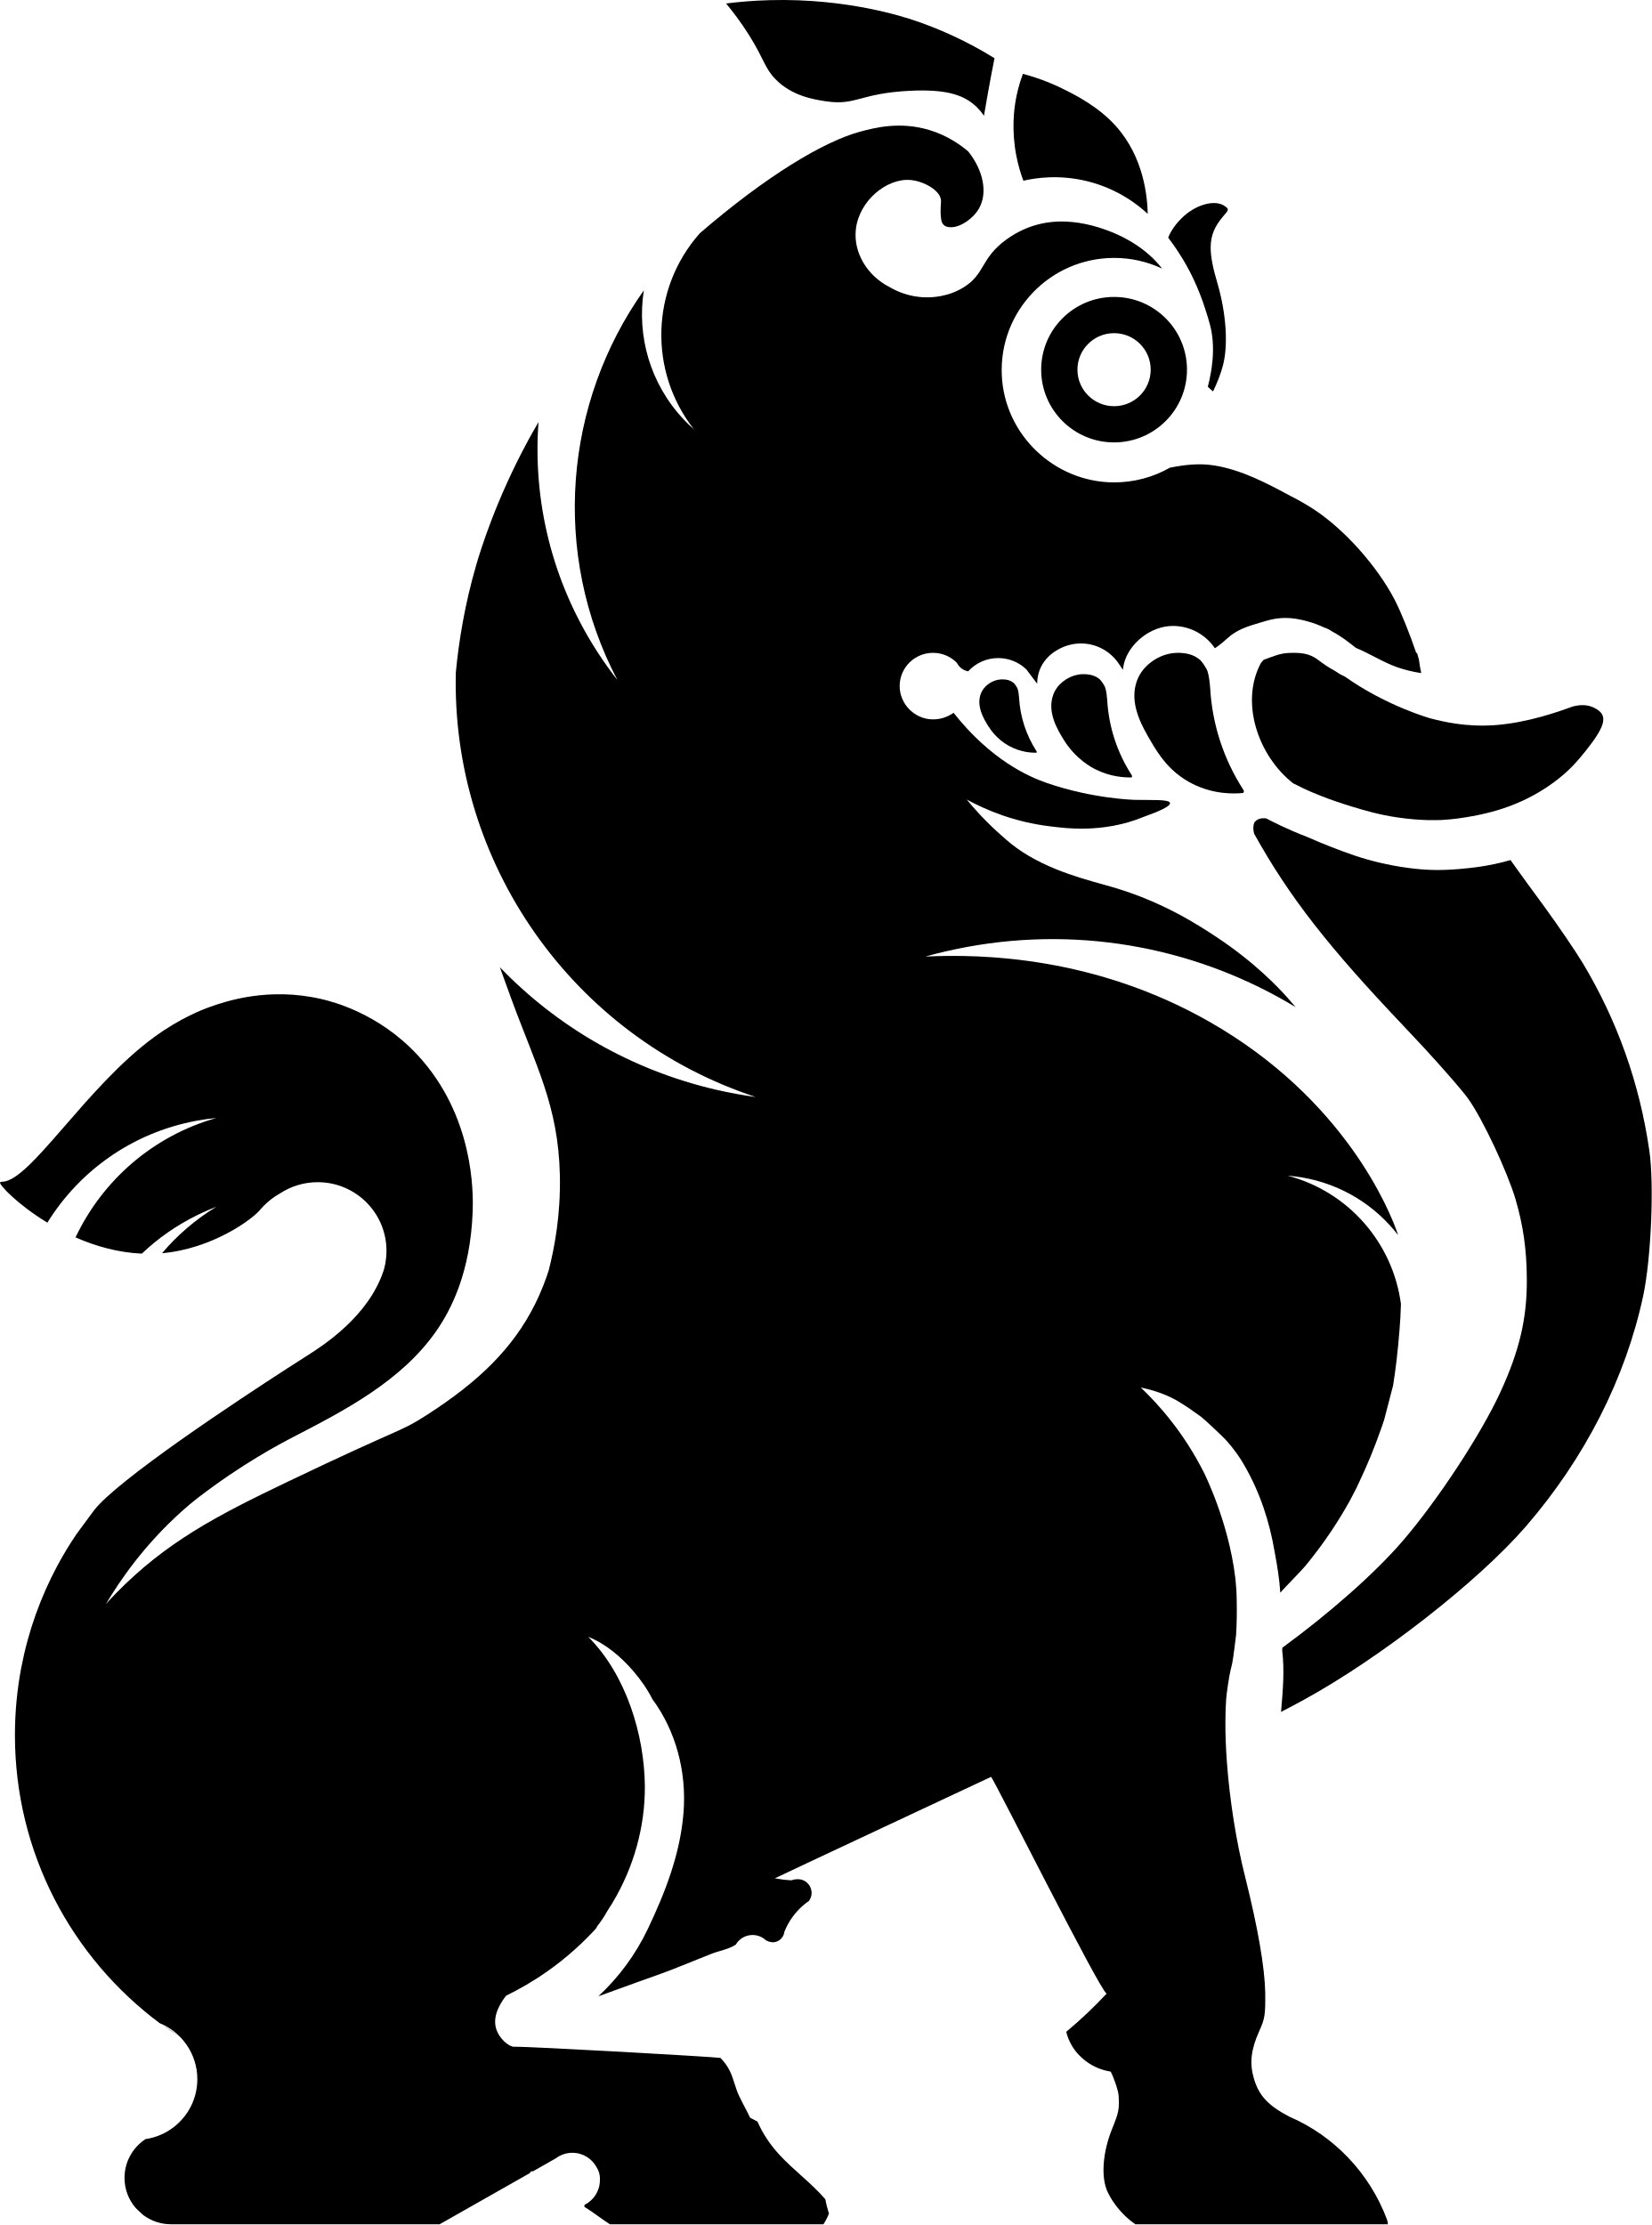
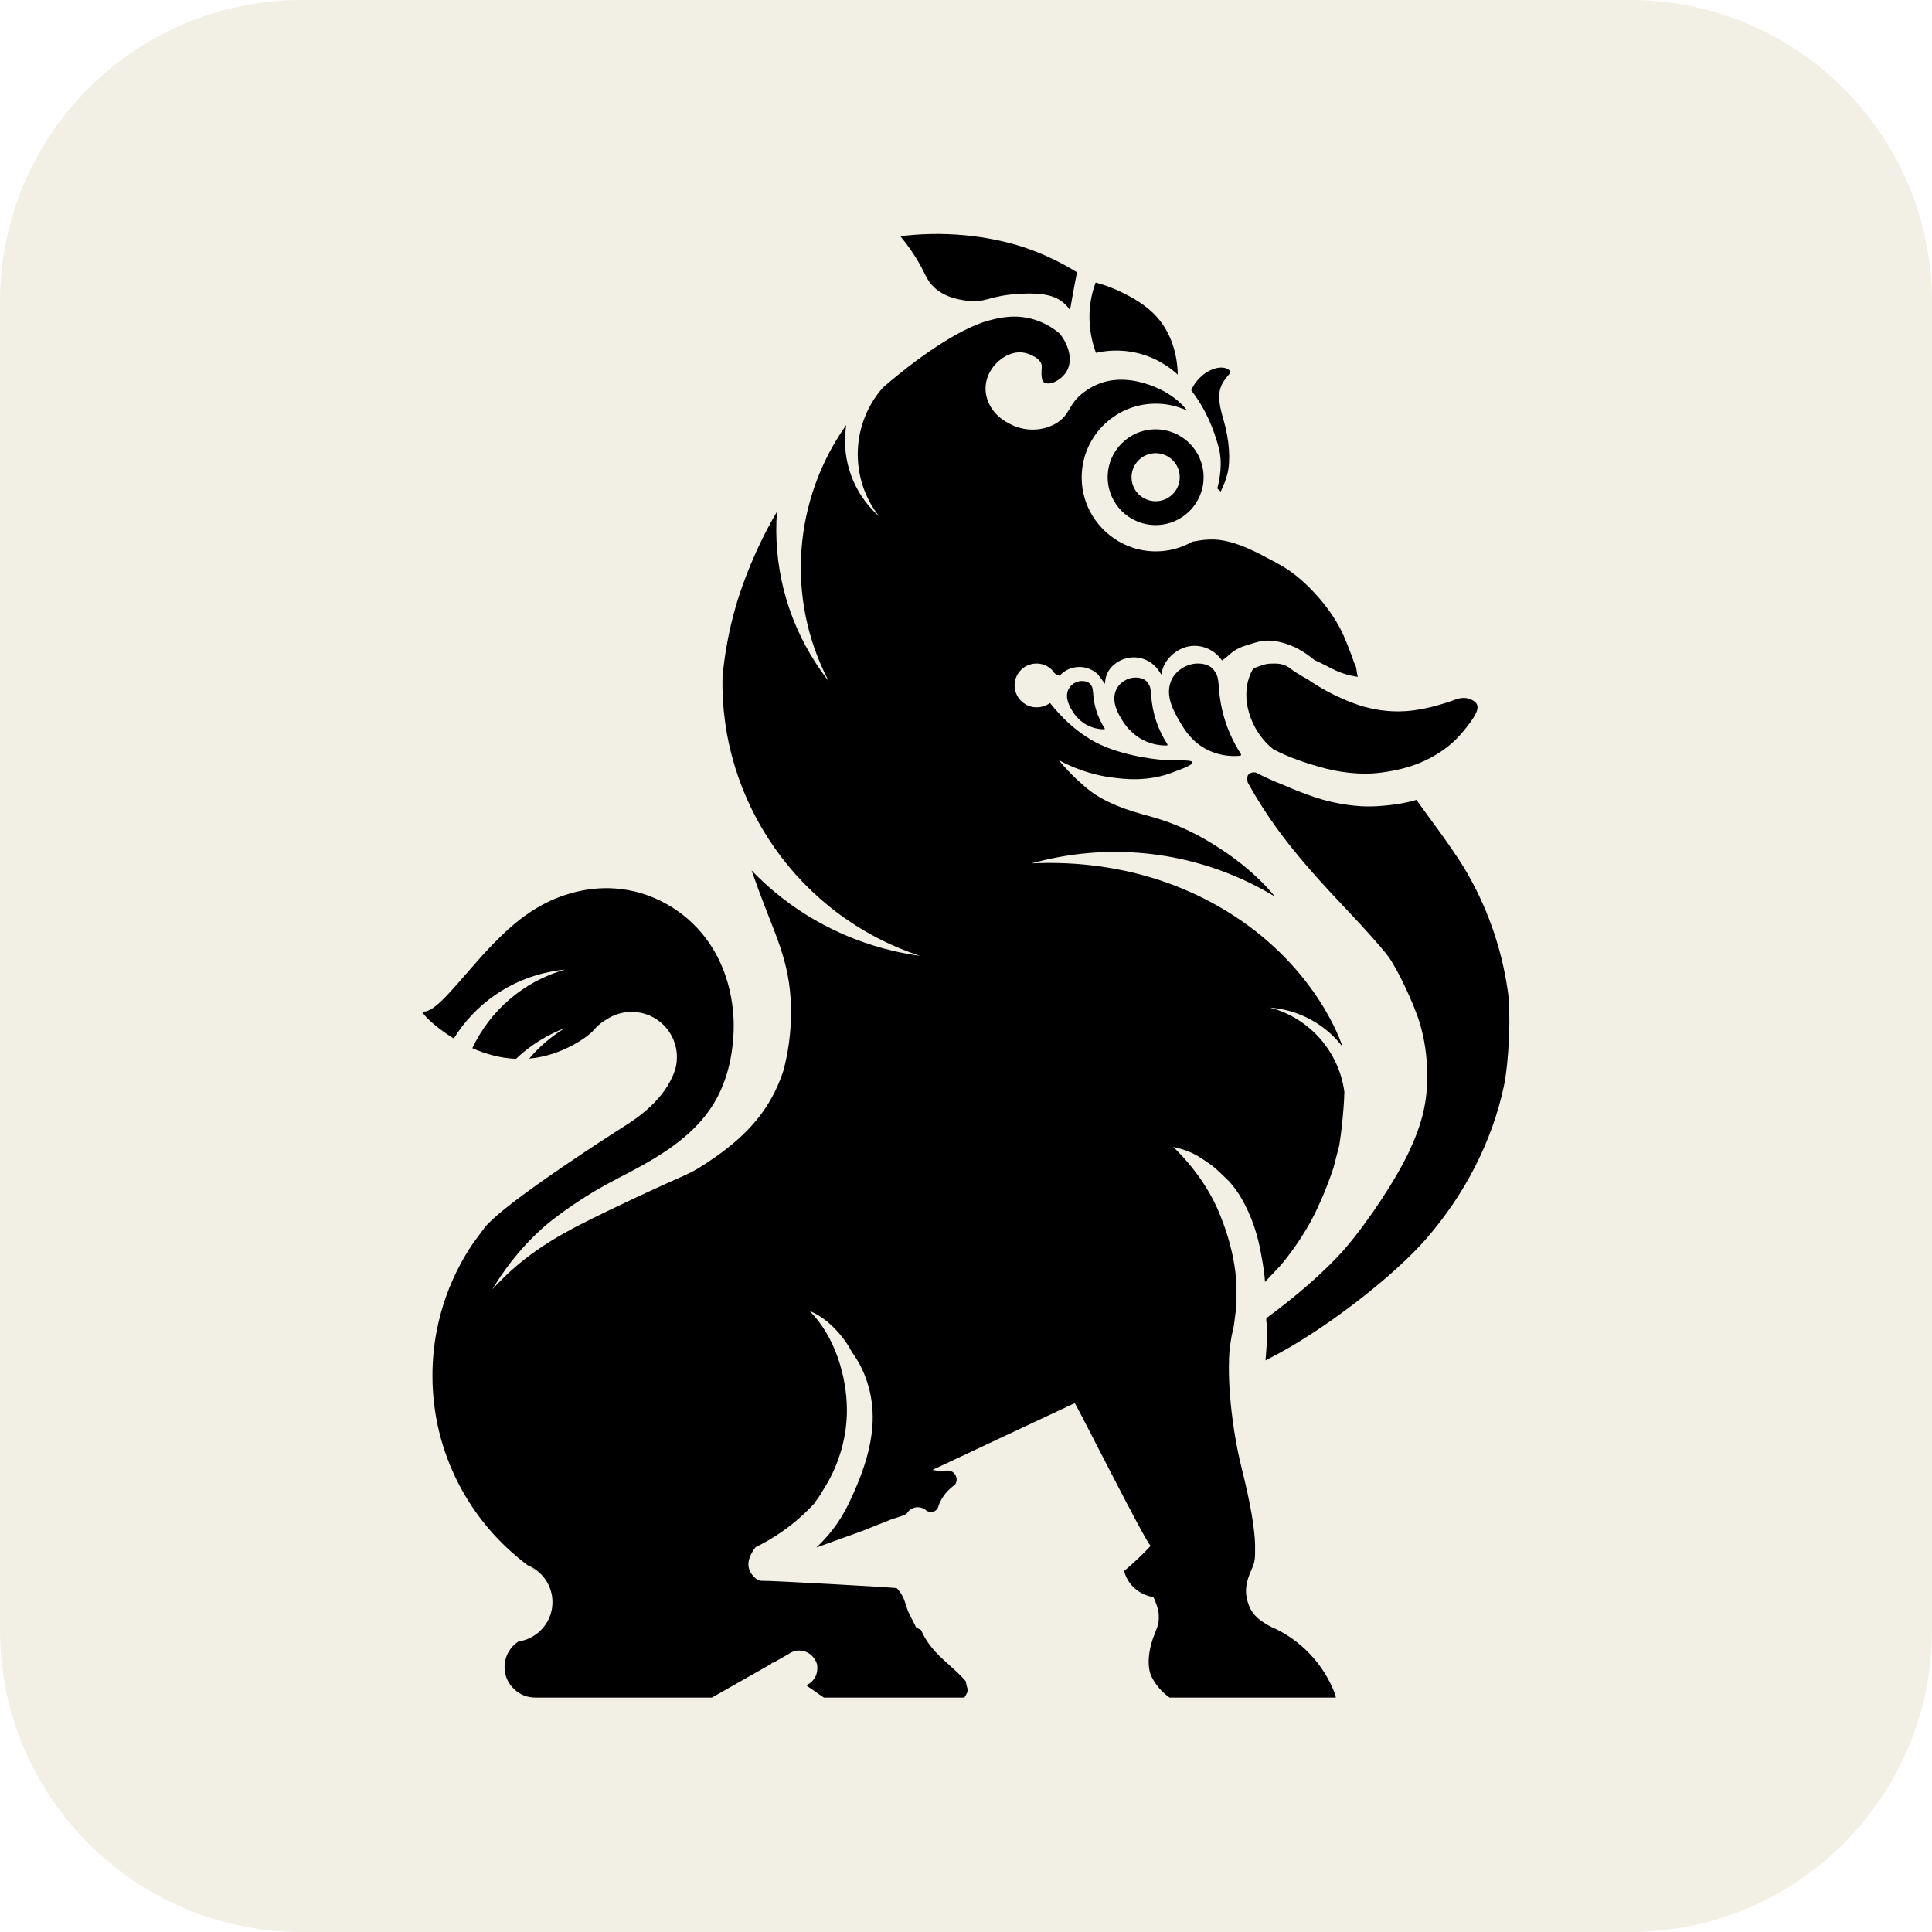
- <svg xmlns="http://www.w3.org/2000/svg" width="72" height="97" viewBox="0 0 72 97" fill="none">
-   <path d="M52.861 14.846C52.822 14.361 52.718 14.033 52.541 13.478C52.236 12.522 51.868 11.834 51.709 11.552C51.511 11.2 51.254 10.793 50.923 10.36C50.959 10.266 51.006 10.168 51.066 10.07C51.172 9.891 51.315 9.702 51.494 9.527C52.098 8.916 52.974 8.672 53.402 8.994C53.577 9.118 53.577 9.141 53.305 9.449C52.951 9.868 52.78 10.254 52.775 10.774C52.771 11.188 52.872 11.685 53.07 12.351C53.448 13.643 53.545 15.022 53.314 15.915C53.225 16.267 53.062 16.685 52.878 17.064C52.834 17.03 52.788 16.991 52.741 16.948C52.708 16.917 52.678 16.888 52.651 16.859C52.651 16.858 52.651 16.856 52.651 16.855C52.693 16.697 52.745 16.483 52.787 16.226C52.827 15.986 52.911 15.46 52.861 14.846Z" fill="black" />
-   <path d="M54.971 28.892C55.009 28.849 55.048 28.805 55.088 28.762C55.441 28.642 55.768 28.481 56.175 28.466C56.675 28.448 57.07 28.466 57.476 28.781C57.702 28.956 57.924 29.102 58.149 29.224C58.3 29.328 58.457 29.421 58.621 29.494C60.47 30.803 62.374 31.323 62.374 31.323C62.899 31.457 63.878 31.7 65.133 31.615L65.201 31.61C66.605 31.503 67.933 31.027 68.555 30.803C68.608 30.788 68.944 30.687 69.288 30.779C69.389 30.806 69.46 30.842 69.491 30.857C69.826 31.019 69.957 31.224 69.859 31.562L69.858 31.563C69.776 31.841 69.541 32.21 69.135 32.719C68.745 33.208 68.378 33.632 67.712 34.121C66.177 35.248 64.593 35.514 63.893 35.631C63.397 35.714 63.005 35.738 62.857 35.747C62.694 35.755 61.947 35.789 60.908 35.635C60.106 35.516 59.535 35.345 58.94 35.166C57.885 34.85 57.163 34.527 57.012 34.459C56.926 34.42 56.688 34.31 56.368 34.148C54.842 32.95 54.041 30.61 54.971 28.892Z" fill="black" />
-   <path d="M54.676 35.861C54.8 35.688 54.991 35.654 55.197 35.679C55.454 35.816 56.106 36.151 57.011 36.499C57.018 36.502 57.025 36.504 57.032 36.508C57.324 36.637 57.663 36.781 58.043 36.928C58.704 37.182 59.338 37.427 60.238 37.631C61.403 37.896 62.256 37.921 62.442 37.925C62.61 37.93 63.057 37.936 63.629 37.884C64.093 37.842 64.896 37.77 65.846 37.495C65.909 37.585 65.975 37.678 66.044 37.774C66.383 38.25 66.793 38.807 67.295 39.492C67.916 40.34 68.676 41.462 68.99 41.979C70.491 44.477 71.468 47.211 71.893 50.139C72.114 51.614 71.976 54.862 71.629 56.493C70.861 60.078 69.092 63.566 66.513 66.547C64.439 68.942 60.185 72.267 56.852 74.095C56.512 74.282 56.174 74.46 55.843 74.631C55.916 73.733 56.003 72.84 55.892 71.947C55.894 71.909 55.898 71.87 55.9 71.832C57.964 70.323 59.944 68.579 61.162 67.159C62.69 65.376 64.548 62.544 65.4 60.7C66.242 58.87 66.572 57.455 66.556 55.734C66.549 54.473 66.4 53.428 66.061 52.271C65.701 51.071 64.656 48.832 64.019 47.927C63.773 47.574 62.987 46.673 62.098 45.704C61.813 45.396 61.52 45.082 61.226 44.773C57.938 41.312 56.227 39.15 54.668 36.343C54.622 36.168 54.62 36.008 54.676 35.861Z" fill="black" />
-   <path d="M44.301 6.781C44.089 5.678 44.204 4.789 44.272 4.393C44.325 4.086 44.417 3.681 44.589 3.219C45.049 3.341 45.689 3.548 46.402 3.907C46.923 4.169 47.885 4.654 48.639 5.493C49.863 6.857 50.015 8.573 50.031 9.323C49.633 8.954 48.751 8.238 47.405 7.903C46.167 7.595 45.135 7.758 44.61 7.878C44.509 7.609 44.389 7.236 44.301 6.781Z" fill="black" />
-   <path d="M33.578 0.006C36.925 -0.079 39.381 0.728 39.912 0.909C40.811 1.215 42.019 1.713 43.352 2.537C43.258 3.006 43.168 3.482 43.081 3.966C43.014 4.33 42.952 4.69 42.892 5.048C42.815 4.933 42.693 4.769 42.511 4.606C41.963 4.111 41.175 3.88 39.629 3.96C37.458 4.073 37.325 4.614 36 4.416C35.506 4.341 34.518 4.194 33.794 3.442C33.335 2.966 33.312 2.59 32.67 1.559C32.284 0.94 31.911 0.464 31.65 0.152C32.121 0.092 32.784 0.026 33.578 0.006Z" fill="black" />
-   <path d="M50.203 32.377C50.506 32.887 50.982 33.664 51.975 34.167C52.916 34.642 53.803 34.609 54.195 34.57C54.207 34.545 54.217 34.52 54.227 34.495C54.215 34.473 54.204 34.449 54.194 34.424C53.357 33.125 52.839 31.602 52.751 29.967C52.726 29.707 52.705 29.448 52.618 29.214C52.538 29.056 52.44 28.909 52.324 28.779C52.257 28.72 52.178 28.664 52.085 28.615C51.786 28.455 51.339 28.431 51.017 28.491C50.387 28.608 49.785 29.063 49.563 29.671C49.208 30.642 49.746 31.61 50.203 32.377Z" fill="black" />
-   <path d="M46.385 32.275C46.901 33.1 47.6 33.465 47.755 33.541C48.417 33.871 49.024 33.898 49.328 33.892C49.336 33.873 49.344 33.855 49.352 33.837C49.343 33.819 49.334 33.802 49.328 33.785C48.711 32.828 48.329 31.705 48.264 30.5C48.246 30.309 48.23 30.117 48.166 29.945C48.107 29.829 48.035 29.721 47.95 29.625C47.9 29.581 47.843 29.54 47.773 29.504C47.553 29.386 47.224 29.369 46.986 29.412C46.522 29.498 46.078 29.834 45.914 30.282C45.638 31.033 46.081 31.791 46.385 32.275Z" fill="black" />
-   <path d="M43.088 31.668C43.423 32.2 43.863 32.455 43.999 32.527C44.497 32.795 44.961 32.82 45.179 32.817C45.186 32.804 45.19 32.791 45.195 32.778C45.189 32.766 45.183 32.753 45.178 32.741C44.74 32.061 44.468 31.263 44.422 30.406C44.409 30.27 44.398 30.134 44.353 30.011C44.311 29.928 44.26 29.851 44.199 29.784C44.163 29.753 44.122 29.724 44.073 29.698C43.917 29.614 43.683 29.602 43.514 29.633C43.184 29.693 42.869 29.932 42.752 30.25C42.556 30.789 42.878 31.334 43.088 31.668Z" fill="black" />
-   <path d="M54.127 63.664C54.169 63.732 54.209 63.799 54.248 63.868C54.249 63.868 54.249 63.87 54.25 63.87C54.211 63.8 54.171 63.732 54.127 63.664Z" fill="black" />
-   <path d="M33.317 84.516C33.41 84.61 33.539 84.667 33.682 84.667C33.689 84.667 33.697 84.667 33.703 84.666C33.596 84.661 33.487 84.627 33.389 84.574C33.388 84.574 33.388 84.574 33.387 84.573C33.365 84.552 33.341 84.533 33.317 84.516Z" fill="black" />
-   <path d="M48.564 12.945C50.319 12.945 51.742 14.365 51.742 16.116C51.742 17.867 50.319 19.287 48.564 19.287C46.808 19.287 45.386 17.867 45.386 16.116C45.386 14.365 46.808 12.945 48.564 12.945ZM48.564 17.708C49.445 17.708 50.16 16.996 50.16 16.116C50.16 15.237 49.445 14.524 48.564 14.524C47.683 14.524 46.967 15.237 46.967 16.116C46.967 16.996 47.683 17.708 48.564 17.708Z" fill="black" />
-   <path d="M6.959 88.188C7.262 88.412 7.572 88.628 7.891 88.831Z" fill="black" />
-   <path d="M8.55 48.863C8.846 48.807 9.142 48.765 9.435 48.738C6.654 49.525 4.46 51.473 3.293 53.945C4.154 54.323 5.139 54.607 6.183 54.653C6.885 53.986 7.699 53.413 8.616 52.965C8.886 52.833 9.159 52.714 9.435 52.609C8.52 53.164 7.724 53.852 7.063 54.635C9.258 54.44 10.984 53.161 11.319 52.764C11.333 52.747 11.398 52.67 11.494 52.571C11.707 52.354 11.952 52.167 12.22 52.019C12.222 52.017 12.223 52.017 12.224 52.016C12.692 51.714 13.25 51.538 13.85 51.538C15.505 51.538 16.847 52.877 16.847 54.53C16.847 54.941 16.767 55.259 16.709 55.428C16.046 57.388 14.122 58.637 13.39 59.1C13.39 59.1 8.175 62.399 5.485 64.559C4.847 65.069 4.352 65.517 4.101 65.841C4.093 65.852 4.084 65.863 4.076 65.874C4.048 65.913 3.343 66.868 3.343 66.868C3.043 67.308 2.767 67.764 2.512 68.236C1.772 69.612 1.231 71.112 0.929 72.696C0.929 72.697 0.927 72.699 0.927 72.7C0.746 73.654 0.651 74.637 0.651 75.643C0.651 78.213 1.271 80.638 2.369 82.777C2.37 82.778 2.37 82.779 2.37 82.78C3.469 84.918 5.046 86.772 6.96 88.2C6.961 88.201 6.961 88.201 6.961 88.201C7.318 88.346 7.634 88.567 7.892 88.844C7.892 88.844 7.892 88.845 7.893 88.845C8.239 89.215 8.479 89.686 8.565 90.207C8.57 90.208 8.575 90.209 8.579 90.209C8.576 90.217 8.573 90.223 8.57 90.231C8.591 90.365 8.602 90.502 8.602 90.643C8.602 91.623 8.068 92.477 7.274 92.933C6.993 93.095 6.679 93.206 6.344 93.255C5.792 93.616 5.428 94.238 5.428 94.946C5.428 95.448 5.611 95.908 5.918 96.261C5.958 96.301 6.002 96.344 6.046 96.386C6.11 96.446 6.176 96.506 6.242 96.565C6.243 96.566 6.244 96.567 6.247 96.569C6.584 96.819 7.002 96.968 7.454 96.968H19.165L23.091 94.74L23.092 94.739C23.114 94.712 23.134 94.686 23.154 94.657C23.177 94.66 23.199 94.662 23.223 94.664H23.224L24.232 94.092C24.233 94.091 24.234 94.09 24.234 94.09C24.435 93.94 24.682 93.852 24.951 93.852C25.41 93.852 25.808 94.109 26.009 94.487C26.009 94.487 26.01 94.487 26.01 94.488C26.112 94.647 26.164 94.841 26.15 95.026V95.047C26.15 95.519 25.876 95.928 25.477 96.123C25.476 96.161 25.476 96.169 25.474 96.207C25.857 96.443 26.208 96.725 26.586 96.969H35.895C35.99 96.82 36.072 96.665 36.135 96.501C36.071 96.296 36.016 96.089 35.978 95.879C35.374 95.173 34.604 94.621 33.975 93.937C33.566 93.492 33.247 93.013 33.021 92.493C32.915 92.434 32.807 92.376 32.697 92.321C32.55 92.009 32.376 91.702 32.221 91.379C32.055 91.033 31.988 90.653 31.823 90.304C31.718 90.083 31.575 89.888 31.407 89.717C31.22 89.672 23.007 89.209 22.419 89.23C22.201 89.238 21.773 88.904 21.628 88.443C21.436 87.83 21.91 87.194 22.066 87C22.603 86.739 23.203 86.401 23.829 85.963C24.743 85.324 25.451 84.653 25.981 84.073C25.998 84.041 26.014 84.01 26.032 83.978C26.199 83.766 26.349 83.539 26.483 83.297C26.523 83.234 26.564 83.172 26.603 83.108C26.639 83.059 26.671 83.006 26.702 82.949C27.619 81.423 28.123 79.646 28.11 77.866C28.093 75.641 27.294 73.01 25.642 71.358C26.408 71.662 27.09 72.249 27.605 72.85C27.92 73.217 28.217 73.634 28.441 74.08C29.454 75.451 29.936 77.224 29.796 79.018C29.655 80.808 29.007 82.482 28.241 84.09C27.703 85.217 26.979 86.196 26.083 87.029C26.641 86.823 27.199 86.623 27.759 86.422C27.819 86.4 27.879 86.378 27.939 86.357C28.4 86.192 28.864 86.033 29.319 85.855C29.881 85.634 30.441 85.408 31.001 85.182C31.309 85.058 31.765 84.98 32.069 84.781H32.071C32.217 84.528 32.491 84.357 32.806 84.357C32.951 84.357 33.087 84.394 33.207 84.458C33.208 84.458 33.209 84.457 33.21 84.457C33.213 84.46 33.216 84.463 33.22 84.465C33.251 84.483 33.281 84.502 33.311 84.524L33.312 84.525C33.336 84.542 33.359 84.561 33.381 84.582C33.382 84.583 33.382 84.583 33.383 84.583C33.482 84.636 33.59 84.67 33.698 84.675C33.878 84.668 34.034 84.57 34.12 84.425C34.157 84.366 34.181 84.298 34.19 84.225V84.224C34.365 83.776 34.648 83.382 35.006 83.071C35.087 83 35.173 82.933 35.263 82.873C35.336 82.775 35.379 82.653 35.379 82.521C35.379 82.5 35.378 82.48 35.376 82.459C35.376 82.458 35.376 82.456 35.375 82.454C35.342 82.155 35.089 81.924 34.781 81.924C34.751 81.924 34.723 81.926 34.696 81.93C34.651 81.932 34.607 81.94 34.567 81.952C34.565 81.953 34.563 81.954 34.561 81.954C34.54 81.958 34.52 81.964 34.501 81.972C34.248 81.963 34.013 81.929 33.777 81.886C33.92 81.81 43.02 77.549 43.203 77.463C43.358 77.626 47.956 86.802 48.239 86.913C47.986 87.184 47.712 87.462 47.413 87.746C47.095 88.048 46.782 88.326 46.478 88.579C46.519 88.744 46.597 88.983 46.757 89.237C46.816 89.331 47.032 89.66 47.446 89.936C47.829 90.191 48.199 90.278 48.417 90.313C48.508 90.473 48.736 91.072 48.761 91.347C48.798 91.94 48.77 92.092 48.489 92.781C48.06 93.83 47.981 94.938 48.29 95.577C48.553 96.122 49.001 96.633 49.492 96.969H60.499C60.498 96.9 60.485 96.827 60.456 96.749C59.7 94.739 58.148 93.107 56.195 92.273C55.26 91.779 54.875 91.351 54.656 90.606C54.462 89.94 54.531 89.356 54.89 88.551C55.144 87.986 55.162 87.834 55.153 86.863C55.13 85.774 54.84 84.067 54.277 81.823C53.884 80.267 53.605 78.477 53.484 76.845C53.436 76.209 53.413 75.596 53.417 75.031C53.418 74.702 53.429 74.391 53.448 74.099C53.464 73.829 53.588 73.018 53.637 72.836C53.665 72.728 53.692 72.616 53.716 72.502C53.774 72.219 53.87 71.337 53.881 71.288C53.882 71.264 53.884 71.24 53.885 71.217C53.915 70.721 53.921 70.225 53.909 69.728C53.908 69.713 53.908 69.697 53.908 69.681V69.66C53.904 69.55 53.9 69.44 53.896 69.328C53.887 69.184 53.875 69.041 53.86 68.898C53.86 68.898 53.852 68.826 53.844 68.755C53.546 66.299 52.47 64.176 52.47 64.176C51.594 62.447 50.512 61.236 49.729 60.49C50.325 60.614 50.902 60.808 51.432 61.136C51.746 61.33 52.051 61.542 52.351 61.761C52.504 61.872 53.278 62.607 53.421 62.759C53.484 62.827 53.807 63.174 54.128 63.689C54.128 63.689 54.188 63.788 54.25 63.895C54.926 65.068 55.342 66.338 55.564 67.659C55.675 68.246 55.773 68.847 55.81 69.434C56.004 69.207 56.72 68.486 56.89 68.281C56.946 68.213 57.001 68.144 57.058 68.075C57.134 67.98 57.21 67.884 57.283 67.788C57.297 67.771 57.31 67.755 57.322 67.737C57.36 67.689 57.397 67.64 57.434 67.59C57.471 67.542 57.508 67.493 57.544 67.443C57.611 67.353 57.676 67.264 57.74 67.172C57.83 67.046 57.917 66.92 58.004 66.791C58.041 66.736 58.078 66.681 58.115 66.624C58.152 66.569 58.187 66.513 58.223 66.457C58.367 66.233 58.507 66.006 58.642 65.774C58.709 65.66 58.775 65.543 58.84 65.426C58.905 65.302 58.973 65.177 59.034 65.053C59.103 64.93 59.167 64.8 59.222 64.671C59.591 63.899 59.923 63.094 60.199 62.299C60.25 62.165 60.291 62.037 60.334 61.904C60.342 61.881 60.352 61.853 60.356 61.826L60.727 60.398C60.728 60.393 60.729 60.386 60.73 60.381C60.786 60.027 60.836 59.666 60.879 59.298C60.929 58.868 60.972 58.426 61.007 57.977C61.02 57.797 61.03 57.617 61.044 57.438V57.434C61.053 57.24 61.063 57.047 61.069 56.852C60.721 54.205 58.798 51.953 56.128 51.254C56.33 51.269 56.534 51.294 56.739 51.328C58.479 51.619 59.949 52.554 60.946 53.846C60.607 52.808 58.624 47.912 52.728 44.548C47.766 41.716 42.851 41.579 40.338 41.702C40.934 41.535 41.546 41.395 42.167 41.28C47.302 40.34 52.34 41.4 56.478 43.906C56.356 43.76 56.228 43.612 56.094 43.463C55.732 43.06 54.699 41.954 53.025 40.849C52.263 40.346 50.715 39.325 48.519 38.681C47.493 38.38 45.736 37.988 44.32 36.971C43.995 36.738 43.673 36.439 43.673 36.439C42.982 35.835 42.476 35.266 42.141 34.856C42.977 35.311 44.221 35.842 45.796 36.027C46.358 36.093 48.051 36.354 49.847 35.614C50.009 35.548 51.041 35.207 51.002 35.007C50.969 34.836 50.174 34.887 49.457 34.87C49.457 34.87 47.641 34.827 45.64 34.137C44.818 33.853 43.187 33.125 41.568 31.075C41.447 31.16 41.236 31.284 40.95 31.337C40.95 31.337 40.785 31.366 40.63 31.361C39.839 31.339 39.198 30.662 39.218 29.872C39.239 29.088 39.882 28.461 40.673 28.461C41.081 28.461 41.447 28.627 41.712 28.897C41.805 29.078 41.968 29.221 42.202 29.268C42.527 28.912 42.994 28.689 43.513 28.689C43.988 28.689 44.419 28.875 44.738 29.18H44.739C44.897 29.39 45.054 29.6 45.212 29.809C45.212 29.506 45.288 29.281 45.344 29.149C45.645 28.447 46.346 28.197 46.532 28.14C46.718 28.082 46.915 28.052 47.119 28.052C47.808 28.052 48.416 28.404 48.771 28.938C48.83 29.025 48.89 29.113 48.951 29.201C48.955 29.144 48.966 29.043 48.997 28.922C49.218 28.057 50.151 27.288 51.128 27.288C51.89 27.288 52.562 27.674 52.958 28.26C52.97 28.252 52.983 28.243 52.996 28.235C53.456 27.919 53.489 27.783 53.876 27.553C54.194 27.365 54.464 27.284 54.89 27.157C55.307 27.031 55.534 26.963 55.865 26.945C56.347 26.919 56.725 27.016 56.974 27.082C57.283 27.163 57.533 27.267 57.712 27.352C57.848 27.393 57.972 27.46 58.088 27.541C58.447 27.727 58.781 27.987 59.104 28.244C59.715 28.495 60.269 28.861 60.891 29.083C61.238 29.206 61.593 29.29 61.953 29.344C61.912 29.152 61.878 28.958 61.855 28.764C61.831 28.671 61.805 28.576 61.776 28.485C61.761 28.473 61.746 28.461 61.73 28.449C61.468 27.674 61.079 26.697 60.803 26.162C60.419 25.419 59.858 24.634 59.224 23.927C58.639 23.278 57.994 22.694 57.37 22.271C57.031 22.042 56.656 21.825 56.254 21.622C55.21 21.058 54.087 20.468 52.906 20.288C52.247 20.187 51.62 20.266 50.997 20.389C50.277 20.799 49.445 21.032 48.557 21.03C45.953 21.023 43.78 18.943 43.669 16.348C43.551 13.55 45.791 11.244 48.569 11.244C49.315 11.244 50.023 11.411 50.656 11.708C49.996 10.848 48.909 10.175 47.603 9.833C47.204 9.73 46.821 9.673 46.451 9.66C45.961 9.641 45.495 9.702 45.055 9.84C44.875 9.896 44.384 10.063 43.847 10.458C42.743 11.27 42.949 11.94 42.008 12.525C41.307 12.96 40.59 12.964 40.377 12.963C39.609 12.957 39.038 12.668 38.774 12.514C37.794 12.01 37.208 11.017 37.305 10.027C37.431 8.752 38.666 7.75 39.702 7.848C40.254 7.9 40.971 8.284 41.017 8.717C41.033 8.881 40.965 9.162 41.029 9.568C41.038 9.627 41.056 9.727 41.134 9.802C41.259 9.925 41.454 9.908 41.537 9.902C41.9 9.872 42.429 9.53 42.683 9.075C43.06 8.4 42.862 7.424 42.207 6.603C41.876 6.322 41.307 5.909 40.513 5.669C39.223 5.279 38.111 5.576 37.509 5.736C35.911 6.162 33.384 7.683 30.503 10.172C28.369 12.581 28.262 16.187 30.25 18.717C30.097 18.583 29.949 18.441 29.807 18.29C28.329 16.723 27.755 14.631 28.066 12.658C24.594 17.548 24.013 24.119 26.913 29.645C26.608 29.257 26.318 28.849 26.044 28.425C24.043 25.33 23.224 21.813 23.474 18.402C23.27 18.751 23.118 19.024 23.026 19.194C21.619 21.788 20.946 23.991 20.76 24.629C20.263 26.338 20 27.939 19.87 29.318C19.67 37.587 24.921 45.184 32.944 47.825C32.372 47.746 31.797 47.641 31.223 47.509C27.485 46.643 24.263 44.737 21.79 42.167C21.954 42.628 22.115 43.07 22.27 43.493C23.367 46.489 24.336 48.199 24.405 51.222C24.445 52.97 24.167 54.414 23.92 55.379C23.803 55.746 23.614 56.274 23.314 56.873C22.357 58.783 20.866 60.237 18.588 61.698C17.372 62.477 17.691 62.131 12.526 64.604C9.503 66.052 7.24 67.213 5.022 69.496C4.884 69.638 4.749 69.781 4.616 69.93C5.234 68.892 6.281 67.36 7.934 65.877C8.172 65.663 8.384 65.486 8.601 65.318C10.532 63.83 12.164 62.968 12.819 62.629C15.024 61.487 17.507 60.202 19.018 58.027C19.656 57.11 20.51 55.473 20.605 52.804C20.634 51.972 20.656 48.648 18.21 46.003C16.499 44.154 14.448 43.656 14.032 43.559C11.702 43.011 9.824 43.656 9.133 43.904C8.831 44.013 7.857 44.381 6.715 45.217C3.747 47.387 1.326 51.484 0.103 51.519C0.071 51.52 0.017 51.52 0.003 51.548C-0.046 51.645 0.76 52.508 2.065 53.302C3.454 51.06 5.749 49.387 8.55 48.863Z" fill="black" />
+ <svg xmlns="http://www.w3.org/2000/svg" width="128" height="128" viewBox="0 0 128 128" fill="none">
+   <rect width="128" height="128" rx="20" fill="#F2EFE5" />
+   <g transform="translate(28, 15.5)">
+     <path d="M52.861 14.846C52.822 14.361 52.718 14.033 52.541 13.478C52.236 12.522 51.868 11.834 51.709 11.552C51.511 11.2 51.254 10.793 50.923 10.36C50.959 10.266 51.006 10.168 51.066 10.07C51.172 9.891 51.315 9.702 51.494 9.527C52.098 8.916 52.974 8.672 53.402 8.994C53.577 9.118 53.577 9.141 53.305 9.449C52.951 9.868 52.78 10.254 52.775 10.774C52.771 11.188 52.872 11.685 53.07 12.351C53.448 13.643 53.545 15.022 53.314 15.915C53.225 16.267 53.062 16.685 52.878 17.064C52.834 17.03 52.788 16.991 52.741 16.948C52.708 16.917 52.678 16.888 52.651 16.859C52.651 16.858 52.651 16.856 52.651 16.855C52.693 16.697 52.745 16.483 52.787 16.226C52.827 15.986 52.911 15.46 52.861 14.846Z" fill="black" />
+     <path d="M54.971 28.892C55.009 28.849 55.048 28.805 55.088 28.762C55.441 28.642 55.768 28.481 56.175 28.466C56.675 28.448 57.07 28.466 57.476 28.781C57.702 28.956 57.924 29.102 58.149 29.224C58.3 29.328 58.457 29.421 58.621 29.494C60.47 30.803 62.374 31.323 62.374 31.323C62.899 31.457 63.878 31.7 65.133 31.615L65.201 31.61C66.605 31.503 67.933 31.027 68.555 30.803C68.608 30.788 68.944 30.687 69.288 30.779C69.389 30.806 69.46 30.842 69.491 30.857C69.826 31.019 69.957 31.224 69.859 31.562L69.858 31.563C69.776 31.841 69.541 32.21 69.135 32.719C68.745 33.208 68.378 33.632 67.712 34.121C66.177 35.248 64.593 35.514 63.893 35.631C63.397 35.714 63.005 35.738 62.857 35.747C62.694 35.755 61.947 35.789 60.908 35.635C60.106 35.516 59.535 35.345 58.94 35.166C57.885 34.85 57.163 34.527 57.012 34.459C56.926 34.42 56.688 34.31 56.368 34.148C54.842 32.95 54.041 30.61 54.971 28.892Z" fill="black" />
+     <path d="M54.676 35.861C54.8 35.688 54.991 35.654 55.197 35.679C55.454 35.816 56.106 36.151 57.011 36.499C57.018 36.502 57.025 36.504 57.032 36.508C57.324 36.637 57.663 36.781 58.043 36.928C58.704 37.182 59.338 37.427 60.238 37.631C61.403 37.896 62.256 37.921 62.442 37.925C62.61 37.93 63.057 37.936 63.629 37.884C64.093 37.842 64.896 37.77 65.846 37.495C65.909 37.585 65.975 37.678 66.044 37.774C66.383 38.25 66.793 38.807 67.295 39.492C67.916 40.34 68.676 41.462 68.99 41.979C70.491 44.477 71.468 47.211 71.893 50.139C72.114 51.614 71.976 54.862 71.629 56.493C70.861 60.078 69.092 63.566 66.513 66.547C64.439 68.942 60.185 72.267 56.852 74.095C56.512 74.282 56.174 74.46 55.843 74.631C55.916 73.733 56.003 72.84 55.892 71.947C55.894 71.909 55.898 71.87 55.9 71.832C57.964 70.323 59.944 68.579 61.162 67.159C62.69 65.376 64.548 62.544 65.4 60.7C66.242 58.87 66.572 57.455 66.556 55.734C66.549 54.473 66.4 53.428 66.061 52.271C65.701 51.071 64.656 48.832 64.019 47.927C63.773 47.574 62.987 46.673 62.098 45.704C61.813 45.396 61.52 45.082 61.226 44.773C57.938 41.312 56.227 39.15 54.668 36.343C54.622 36.168 54.62 36.008 54.676 35.861Z" fill="black" />
+     <path d="M44.301 6.781C44.089 5.678 44.204 4.789 44.272 4.393C44.325 4.086 44.417 3.681 44.589 3.219C45.049 3.341 45.689 3.548 46.402 3.907C46.923 4.169 47.885 4.654 48.639 5.493C49.863 6.857 50.015 8.573 50.031 9.323C49.633 8.954 48.751 8.238 47.405 7.903C46.167 7.595 45.135 7.758 44.61 7.878C44.509 7.609 44.389 7.236 44.301 6.781Z" fill="black" />
+     <path d="M33.578 0.006C36.925 -0.079 39.381 0.728 39.912 0.909C40.811 1.215 42.019 1.713 43.352 2.537C43.258 3.006 43.168 3.482 43.081 3.966C43.014 4.33 42.952 4.69 42.892 5.048C42.815 4.933 42.693 4.769 42.511 4.606C41.963 4.111 41.175 3.88 39.629 3.96C37.458 4.073 37.325 4.614 36 4.416C35.506 4.341 34.518 4.194 33.794 3.442C33.335 2.966 33.312 2.59 32.67 1.559C32.284 0.94 31.911 0.464 31.65 0.152C32.121 0.092 32.784 0.026 33.578 0.006Z" fill="black" />
+     <path d="M50.203 32.377C50.506 32.887 50.982 33.664 51.975 34.167C52.916 34.642 53.803 34.609 54.195 34.57C54.207 34.545 54.217 34.52 54.227 34.495C54.215 34.473 54.204 34.449 54.194 34.424C53.357 33.125 52.839 31.602 52.751 29.967C52.726 29.707 52.705 29.448 52.618 29.214C52.538 29.056 52.44 28.909 52.324 28.779C52.257 28.72 52.178 28.664 52.085 28.615C51.786 28.455 51.339 28.431 51.017 28.491C50.387 28.608 49.785 29.063 49.563 29.671C49.208 30.642 49.746 31.61 50.203 32.377Z" fill="black" />
+     <path d="M46.385 32.275C46.901 33.1 47.6 33.465 47.755 33.541C48.417 33.871 49.024 33.898 49.328 33.892C49.336 33.873 49.344 33.855 49.352 33.837C49.343 33.819 49.334 33.802 49.328 33.785C48.711 32.828 48.329 31.705 48.264 30.5C48.246 30.309 48.23 30.117 48.166 29.945C48.107 29.829 48.035 29.721 47.95 29.625C47.9 29.581 47.843 29.54 47.773 29.504C47.553 29.386 47.224 29.369 46.986 29.412C46.522 29.498 46.078 29.834 45.914 30.282C45.638 31.033 46.081 31.791 46.385 32.275Z" fill="black" />
+     <path d="M43.088 31.668C43.423 32.2 43.863 32.455 43.999 32.527C44.497 32.795 44.961 32.82 45.179 32.817C45.186 32.804 45.19 32.791 45.195 32.778C45.189 32.766 45.183 32.753 45.178 32.741C44.74 32.061 44.468 31.263 44.422 30.406C44.409 30.27 44.398 30.134 44.353 30.011C44.311 29.928 44.26 29.851 44.199 29.784C44.163 29.753 44.122 29.724 44.073 29.698C43.917 29.614 43.683 29.602 43.514 29.633C43.184 29.693 42.869 29.932 42.752 30.25C42.556 30.789 42.878 31.334 43.088 31.668Z" fill="black" />
+     <path d="M54.127 63.664C54.169 63.732 54.209 63.799 54.248 63.868C54.249 63.868 54.249 63.87 54.25 63.87C54.211 63.8 54.171 63.732 54.127 63.664Z" fill="black" />
+     <path d="M33.317 84.516C33.41 84.61 33.539 84.667 33.682 84.667C33.689 84.667 33.697 84.667 33.703 84.666C33.596 84.661 33.487 84.627 33.389 84.574C33.388 84.574 33.388 84.574 33.387 84.573C33.365 84.552 33.341 84.533 33.317 84.516Z" fill="black" />
+     <path d="M48.564 12.945C50.319 12.945 51.742 14.365 51.742 16.116C51.742 17.867 50.319 19.287 48.564 19.287C46.808 19.287 45.386 17.867 45.386 16.116C45.386 14.365 46.808 12.945 48.564 12.945ZM48.564 17.708C49.445 17.708 50.16 16.996 50.16 16.116C50.16 15.237 49.445 14.524 48.564 14.524C47.683 14.524 46.967 15.237 46.967 16.116C46.967 16.996 47.683 17.708 48.564 17.708Z" fill="black" />
+     <path d="M6.959 88.188C7.262 88.412 7.572 88.628 7.891 88.831Z" fill="black" />
+     <path d="M8.55 48.863C8.846 48.807 9.142 48.765 9.435 48.738C6.654 49.525 4.46 51.473 3.293 53.945C4.154 54.323 5.139 54.607 6.183 54.653C6.885 53.986 7.699 53.413 8.616 52.965C8.886 52.833 9.159 52.714 9.435 52.609C8.52 53.164 7.724 53.852 7.063 54.635C9.258 54.44 10.984 53.161 11.319 52.764C11.333 52.747 11.398 52.67 11.494 52.571C11.707 52.354 11.952 52.167 12.22 52.019C12.222 52.017 12.223 52.017 12.224 52.016C12.692 51.714 13.25 51.538 13.85 51.538C15.505 51.538 16.847 52.877 16.847 54.53C16.847 54.941 16.767 55.259 16.709 55.428C16.046 57.388 14.122 58.637 13.39 59.1C13.39 59.1 8.175 62.399 5.485 64.559C4.847 65.069 4.352 65.517 4.101 65.841C4.093 65.852 4.084 65.863 4.076 65.874C4.048 65.913 3.343 66.868 3.343 66.868C3.043 67.308 2.767 67.764 2.512 68.236C1.772 69.612 1.231 71.112 0.929 72.696C0.929 72.697 0.927 72.699 0.927 72.7C0.746 73.654 0.651 74.637 0.651 75.643C0.651 78.213 1.271 80.638 2.369 82.777C2.37 82.778 2.37 82.779 2.37 82.78C3.469 84.918 5.046 86.772 6.96 88.2C6.961 88.201 6.961 88.201 6.961 88.201C7.318 88.346 7.634 88.567 7.892 88.844C7.892 88.844 7.892 88.845 7.893 88.845C8.239 89.215 8.479 89.686 8.565 90.207C8.57 90.208 8.575 90.209 8.579 90.209C8.576 90.217 8.573 90.223 8.57 90.231C8.591 90.365 8.602 90.502 8.602 90.643C8.602 91.623 8.068 92.477 7.274 92.933C6.993 93.095 6.679 93.206 6.344 93.255C5.792 93.616 5.428 94.238 5.428 94.946C5.428 95.448 5.611 95.908 5.918 96.261C5.958 96.301 6.002 96.344 6.046 96.386C6.11 96.446 6.176 96.506 6.242 96.565C6.243 96.566 6.244 96.567 6.247 96.569C6.584 96.819 7.002 96.968 7.454 96.968H19.165L23.091 94.74L23.092 94.739C23.114 94.712 23.134 94.686 23.154 94.657C23.177 94.66 23.199 94.662 23.223 94.664H23.224L24.232 94.092C24.233 94.091 24.234 94.09 24.234 94.09C24.435 93.94 24.682 93.852 24.951 93.852C25.41 93.852 25.808 94.109 26.009 94.487C26.009 94.487 26.01 94.487 26.01 94.488C26.112 94.647 26.164 94.841 26.15 95.026V95.047C26.15 95.519 25.876 95.928 25.477 96.123C25.476 96.161 25.476 96.169 25.474 96.207C25.857 96.443 26.208 96.725 26.586 96.969H35.895C35.99 96.82 36.072 96.665 36.135 96.501C36.071 96.296 36.016 96.089 35.978 95.879C35.374 95.173 34.604 94.621 33.975 93.937C33.566 93.492 33.247 93.013 33.021 92.493C32.915 92.434 32.807 92.376 32.697 92.321C32.55 92.009 32.376 91.702 32.221 91.379C32.055 91.033 31.988 90.653 31.823 90.304C31.718 90.083 31.575 89.888 31.407 89.717C31.22 89.672 23.007 89.209 22.419 89.23C22.201 89.238 21.773 88.904 21.628 88.443C21.436 87.83 21.91 87.194 22.066 87C22.603 86.739 23.203 86.401 23.829 85.963C24.743 85.324 25.451 84.653 25.981 84.073C25.998 84.041 26.014 84.01 26.032 83.978C26.199 83.766 26.349 83.539 26.483 83.297C26.523 83.234 26.564 83.172 26.603 83.108C26.639 83.059 26.671 83.006 26.702 82.949C27.619 81.423 28.123 79.646 28.11 77.866C28.093 75.641 27.294 73.01 25.642 71.358C26.408 71.662 27.09 72.249 27.605 72.85C27.92 73.217 28.217 73.634 28.441 74.08C29.454 75.451 29.936 77.224 29.796 79.018C29.655 80.808 29.007 82.482 28.241 84.09C27.703 85.217 26.979 86.196 26.083 87.029C26.641 86.823 27.199 86.623 27.759 86.422C27.819 86.4 27.879 86.378 27.939 86.357C28.4 86.192 28.864 86.033 29.319 85.855C29.881 85.634 30.441 85.408 31.001 85.182C31.309 85.058 31.765 84.98 32.069 84.781H32.071C32.217 84.528 32.491 84.357 32.806 84.357C32.951 84.357 33.087 84.394 33.207 84.458C33.208 84.458 33.209 84.457 33.21 84.457C33.213 84.46 33.216 84.463 33.22 84.465C33.251 84.483 33.281 84.502 33.311 84.524L33.312 84.525C33.336 84.542 33.359 84.561 33.381 84.582C33.382 84.583 33.382 84.583 33.383 84.583C33.482 84.636 33.59 84.67 33.698 84.675C33.878 84.668 34.034 84.57 34.12 84.425C34.157 84.366 34.181 84.298 34.19 84.225V84.224C34.365 83.776 34.648 83.382 35.006 83.071C35.087 83 35.173 82.933 35.263 82.873C35.336 82.775 35.379 82.653 35.379 82.521C35.379 82.5 35.378 82.48 35.376 82.459C35.376 82.458 35.376 82.456 35.375 82.454C35.342 82.155 35.089 81.924 34.781 81.924C34.751 81.924 34.723 81.926 34.696 81.93C34.651 81.932 34.607 81.94 34.567 81.952C34.565 81.953 34.563 81.954 34.561 81.954C34.54 81.958 34.52 81.964 34.501 81.972C34.248 81.963 34.013 81.929 33.777 81.886C33.92 81.81 43.02 77.549 43.203 77.463C43.358 77.626 47.956 86.802 48.239 86.913C47.986 87.184 47.712 87.462 47.413 87.746C47.095 88.048 46.782 88.326 46.478 88.579C46.519 88.744 46.597 88.983 46.757 89.237C46.816 89.331 47.032 89.66 47.446 89.936C47.829 90.191 48.199 90.278 48.417 90.313C48.508 90.473 48.736 91.072 48.761 91.347C48.798 91.94 48.77 92.092 48.489 92.781C48.06 93.83 47.981 94.938 48.29 95.577C48.553 96.122 49.001 96.633 49.492 96.969H60.499C60.498 96.9 60.485 96.827 60.456 96.749C59.7 94.739 58.148 93.107 56.195 92.273C55.26 91.779 54.875 91.351 54.656 90.606C54.462 89.94 54.531 89.356 54.89 88.551C55.144 87.986 55.162 87.834 55.153 86.863C55.13 85.774 54.84 84.067 54.277 81.823C53.884 80.267 53.605 78.477 53.484 76.845C53.436 76.209 53.413 75.596 53.417 75.031C53.418 74.702 53.429 74.391 53.448 74.099C53.464 73.829 53.588 73.018 53.637 72.836C53.665 72.728 53.692 72.616 53.716 72.502C53.774 72.219 53.87 71.337 53.881 71.288C53.882 71.264 53.884 71.24 53.885 71.217C53.915 70.721 53.921 70.225 53.909 69.728C53.908 69.713 53.908 69.697 53.908 69.681V69.66C53.904 69.55 53.9 69.44 53.896 69.328C53.887 69.184 53.875 69.041 53.86 68.898C53.86 68.898 53.852 68.826 53.844 68.755C53.546 66.299 52.47 64.176 52.47 64.176C51.594 62.447 50.512 61.236 49.729 60.49C50.325 60.614 50.902 60.808 51.432 61.136C51.746 61.33 52.051 61.542 52.351 61.761C52.504 61.872 53.278 62.607 53.421 62.759C53.484 62.827 53.807 63.174 54.128 63.689C54.128 63.689 54.188 63.788 54.25 63.895C54.926 65.068 55.342 66.338 55.564 67.659C55.675 68.246 55.773 68.847 55.81 69.434C56.004 69.207 56.72 68.486 56.89 68.281C56.946 68.213 57.001 68.144 57.058 68.075C57.134 67.98 57.21 67.884 57.283 67.788C57.297 67.771 57.31 67.755 57.322 67.737C57.36 67.689 57.397 67.64 57.434 67.59C57.471 67.542 57.508 67.493 57.544 67.443C57.611 67.353 57.676 67.264 57.74 67.172C57.83 67.046 57.917 66.92 58.004 66.791C58.041 66.736 58.078 66.681 58.115 66.624C58.152 66.569 58.187 66.513 58.223 66.457C58.367 66.233 58.507 66.006 58.642 65.774C58.709 65.66 58.775 65.543 58.84 65.426C58.905 65.302 58.973 65.177 59.034 65.053C59.103 64.93 59.167 64.8 59.222 64.671C59.591 63.899 59.923 63.094 60.199 62.299C60.25 62.165 60.291 62.037 60.334 61.904C60.342 61.881 60.352 61.853 60.356 61.826L60.727 60.398C60.728 60.393 60.729 60.386 60.73 60.381C60.786 60.027 60.836 59.666 60.879 59.298C60.929 58.868 60.972 58.426 61.007 57.977C61.02 57.797 61.03 57.617 61.044 57.438V57.434C61.053 57.24 61.063 57.047 61.069 56.852C60.721 54.205 58.798 51.953 56.128 51.254C56.33 51.269 56.534 51.294 56.739 51.328C58.479 51.619 59.949 52.554 60.946 53.846C60.607 52.808 58.624 47.912 52.728 44.548C47.766 41.716 42.851 41.579 40.338 41.702C40.934 41.535 41.546 41.395 42.167 41.28C47.302 40.34 52.34 41.4 56.478 43.906C56.356 43.76 56.228 43.612 56.094 43.463C55.732 43.06 54.699 41.954 53.025 40.849C52.263 40.346 50.715 39.325 48.519 38.681C47.493 38.38 45.736 37.988 44.32 36.971C43.995 36.738 43.673 36.439 43.673 36.439C42.982 35.835 42.476 35.266 42.141 34.856C42.977 35.311 44.221 35.842 45.796 36.027C46.358 36.093 48.051 36.354 49.847 35.614C50.009 35.548 51.041 35.207 51.002 35.007C50.969 34.836 50.174 34.887 49.457 34.87C49.457 34.87 47.641 34.827 45.64 34.137C44.818 33.853 43.187 33.125 41.568 31.075C41.447 31.16 41.236 31.284 40.95 31.337C40.95 31.337 40.785 31.366 40.63 31.361C39.839 31.339 39.198 30.662 39.218 29.872C39.239 29.088 39.882 28.461 40.673 28.461C41.081 28.461 41.447 28.627 41.712 28.897C41.805 29.078 41.968 29.221 42.202 29.268C42.527 28.912 42.994 28.689 43.513 28.689C43.988 28.689 44.419 28.875 44.738 29.18H44.739C44.897 29.39 45.054 29.6 45.212 29.809C45.212 29.506 45.288 29.281 45.344 29.149C45.645 28.447 46.346 28.197 46.532 28.14C46.718 28.082 46.915 28.052 47.119 28.052C47.808 28.052 48.416 28.404 48.771 28.938C48.83 29.025 48.89 29.113 48.951 29.201C48.955 29.144 48.966 29.043 48.997 28.922C49.218 28.057 50.151 27.288 51.128 27.288C51.89 27.288 52.562 27.674 52.958 28.26C52.97 28.252 52.983 28.243 52.996 28.235C53.456 27.919 53.489 27.783 53.876 27.553C54.194 27.365 54.464 27.284 54.89 27.157C55.307 27.031 55.534 26.963 55.865 26.945C56.347 26.919 56.725 27.016 56.974 27.082C57.283 27.163 57.533 27.267 57.712 27.352C57.848 27.393 57.972 27.46 58.088 27.541C58.447 27.727 58.781 27.987 59.104 28.244C59.715 28.495 60.269 28.861 60.891 29.083C61.238 29.206 61.593 29.29 61.953 29.344C61.912 29.152 61.878 28.958 61.855 28.764C61.831 28.671 61.805 28.576 61.776 28.485C61.761 28.473 61.746 28.461 61.73 28.449C61.468 27.674 61.079 26.697 60.803 26.162C60.419 25.419 59.858 24.634 59.224 23.927C58.639 23.278 57.994 22.694 57.37 22.271C57.031 22.042 56.656 21.825 56.254 21.622C55.21 21.058 54.087 20.468 52.906 20.288C52.247 20.187 51.62 20.266 50.997 20.389C50.277 20.799 49.445 21.032 48.557 21.03C45.953 21.023 43.78 18.943 43.669 16.348C43.551 13.55 45.791 11.244 48.569 11.244C49.315 11.244 50.023 11.411 50.656 11.708C49.996 10.848 48.909 10.175 47.603 9.833C47.204 9.73 46.821 9.673 46.451 9.66C45.961 9.641 45.495 9.702 45.055 9.84C44.875 9.896 44.384 10.063 43.847 10.458C42.743 11.27 42.949 11.94 42.008 12.525C41.307 12.96 40.59 12.964 40.377 12.963C39.609 12.957 39.038 12.668 38.774 12.514C37.794 12.01 37.208 11.017 37.305 10.027C37.431 8.752 38.666 7.75 39.702 7.848C40.254 7.9 40.971 8.284 41.017 8.717C41.033 8.881 40.965 9.162 41.029 9.568C41.038 9.627 41.056 9.727 41.134 9.802C41.259 9.925 41.454 9.908 41.537 9.902C41.9 9.872 42.429 9.53 42.683 9.075C43.06 8.4 42.862 7.424 42.207 6.603C41.876 6.322 41.307 5.909 40.513 5.669C39.223 5.279 38.111 5.576 37.509 5.736C35.911 6.162 33.384 7.683 30.503 10.172C28.369 12.581 28.262 16.187 30.25 18.717C30.097 18.583 29.949 18.441 29.807 18.29C28.329 16.723 27.755 14.631 28.066 12.658C24.594 17.548 24.013 24.119 26.913 29.645C26.608 29.257 26.318 28.849 26.044 28.425C24.043 25.33 23.224 21.813 23.474 18.402C23.27 18.751 23.118 19.024 23.026 19.194C21.619 21.788 20.946 23.991 20.76 24.629C20.263 26.338 20 27.939 19.87 29.318C19.67 37.587 24.921 45.184 32.944 47.825C32.372 47.746 31.797 47.641 31.223 47.509C27.485 46.643 24.263 44.737 21.79 42.167C21.954 42.628 22.115 43.07 22.27 43.493C23.367 46.489 24.336 48.199 24.405 51.222C24.445 52.97 24.167 54.414 23.92 55.379C23.803 55.746 23.614 56.274 23.314 56.873C22.357 58.783 20.866 60.237 18.588 61.698C17.372 62.477 17.691 62.131 12.526 64.604C9.503 66.052 7.24 67.213 5.022 69.496C4.884 69.638 4.749 69.781 4.616 69.93C5.234 68.892 6.281 67.36 7.934 65.877C8.172 65.663 8.384 65.486 8.601 65.318C10.532 63.83 12.164 62.968 12.819 62.629C15.024 61.487 17.507 60.202 19.018 58.027C19.656 57.11 20.51 55.473 20.605 52.804C20.634 51.972 20.656 48.648 18.21 46.003C16.499 44.154 14.448 43.656 14.032 43.559C11.702 43.011 9.824 43.656 9.133 43.904C8.831 44.013 7.857 44.381 6.715 45.217C3.747 47.387 1.326 51.484 0.103 51.519C0.071 51.52 0.017 51.52 0.003 51.548C-0.046 51.645 0.76 52.508 2.065 53.302C3.454 51.06 5.749 49.387 8.55 48.863Z" fill="black" />
+   </g>
</svg>
